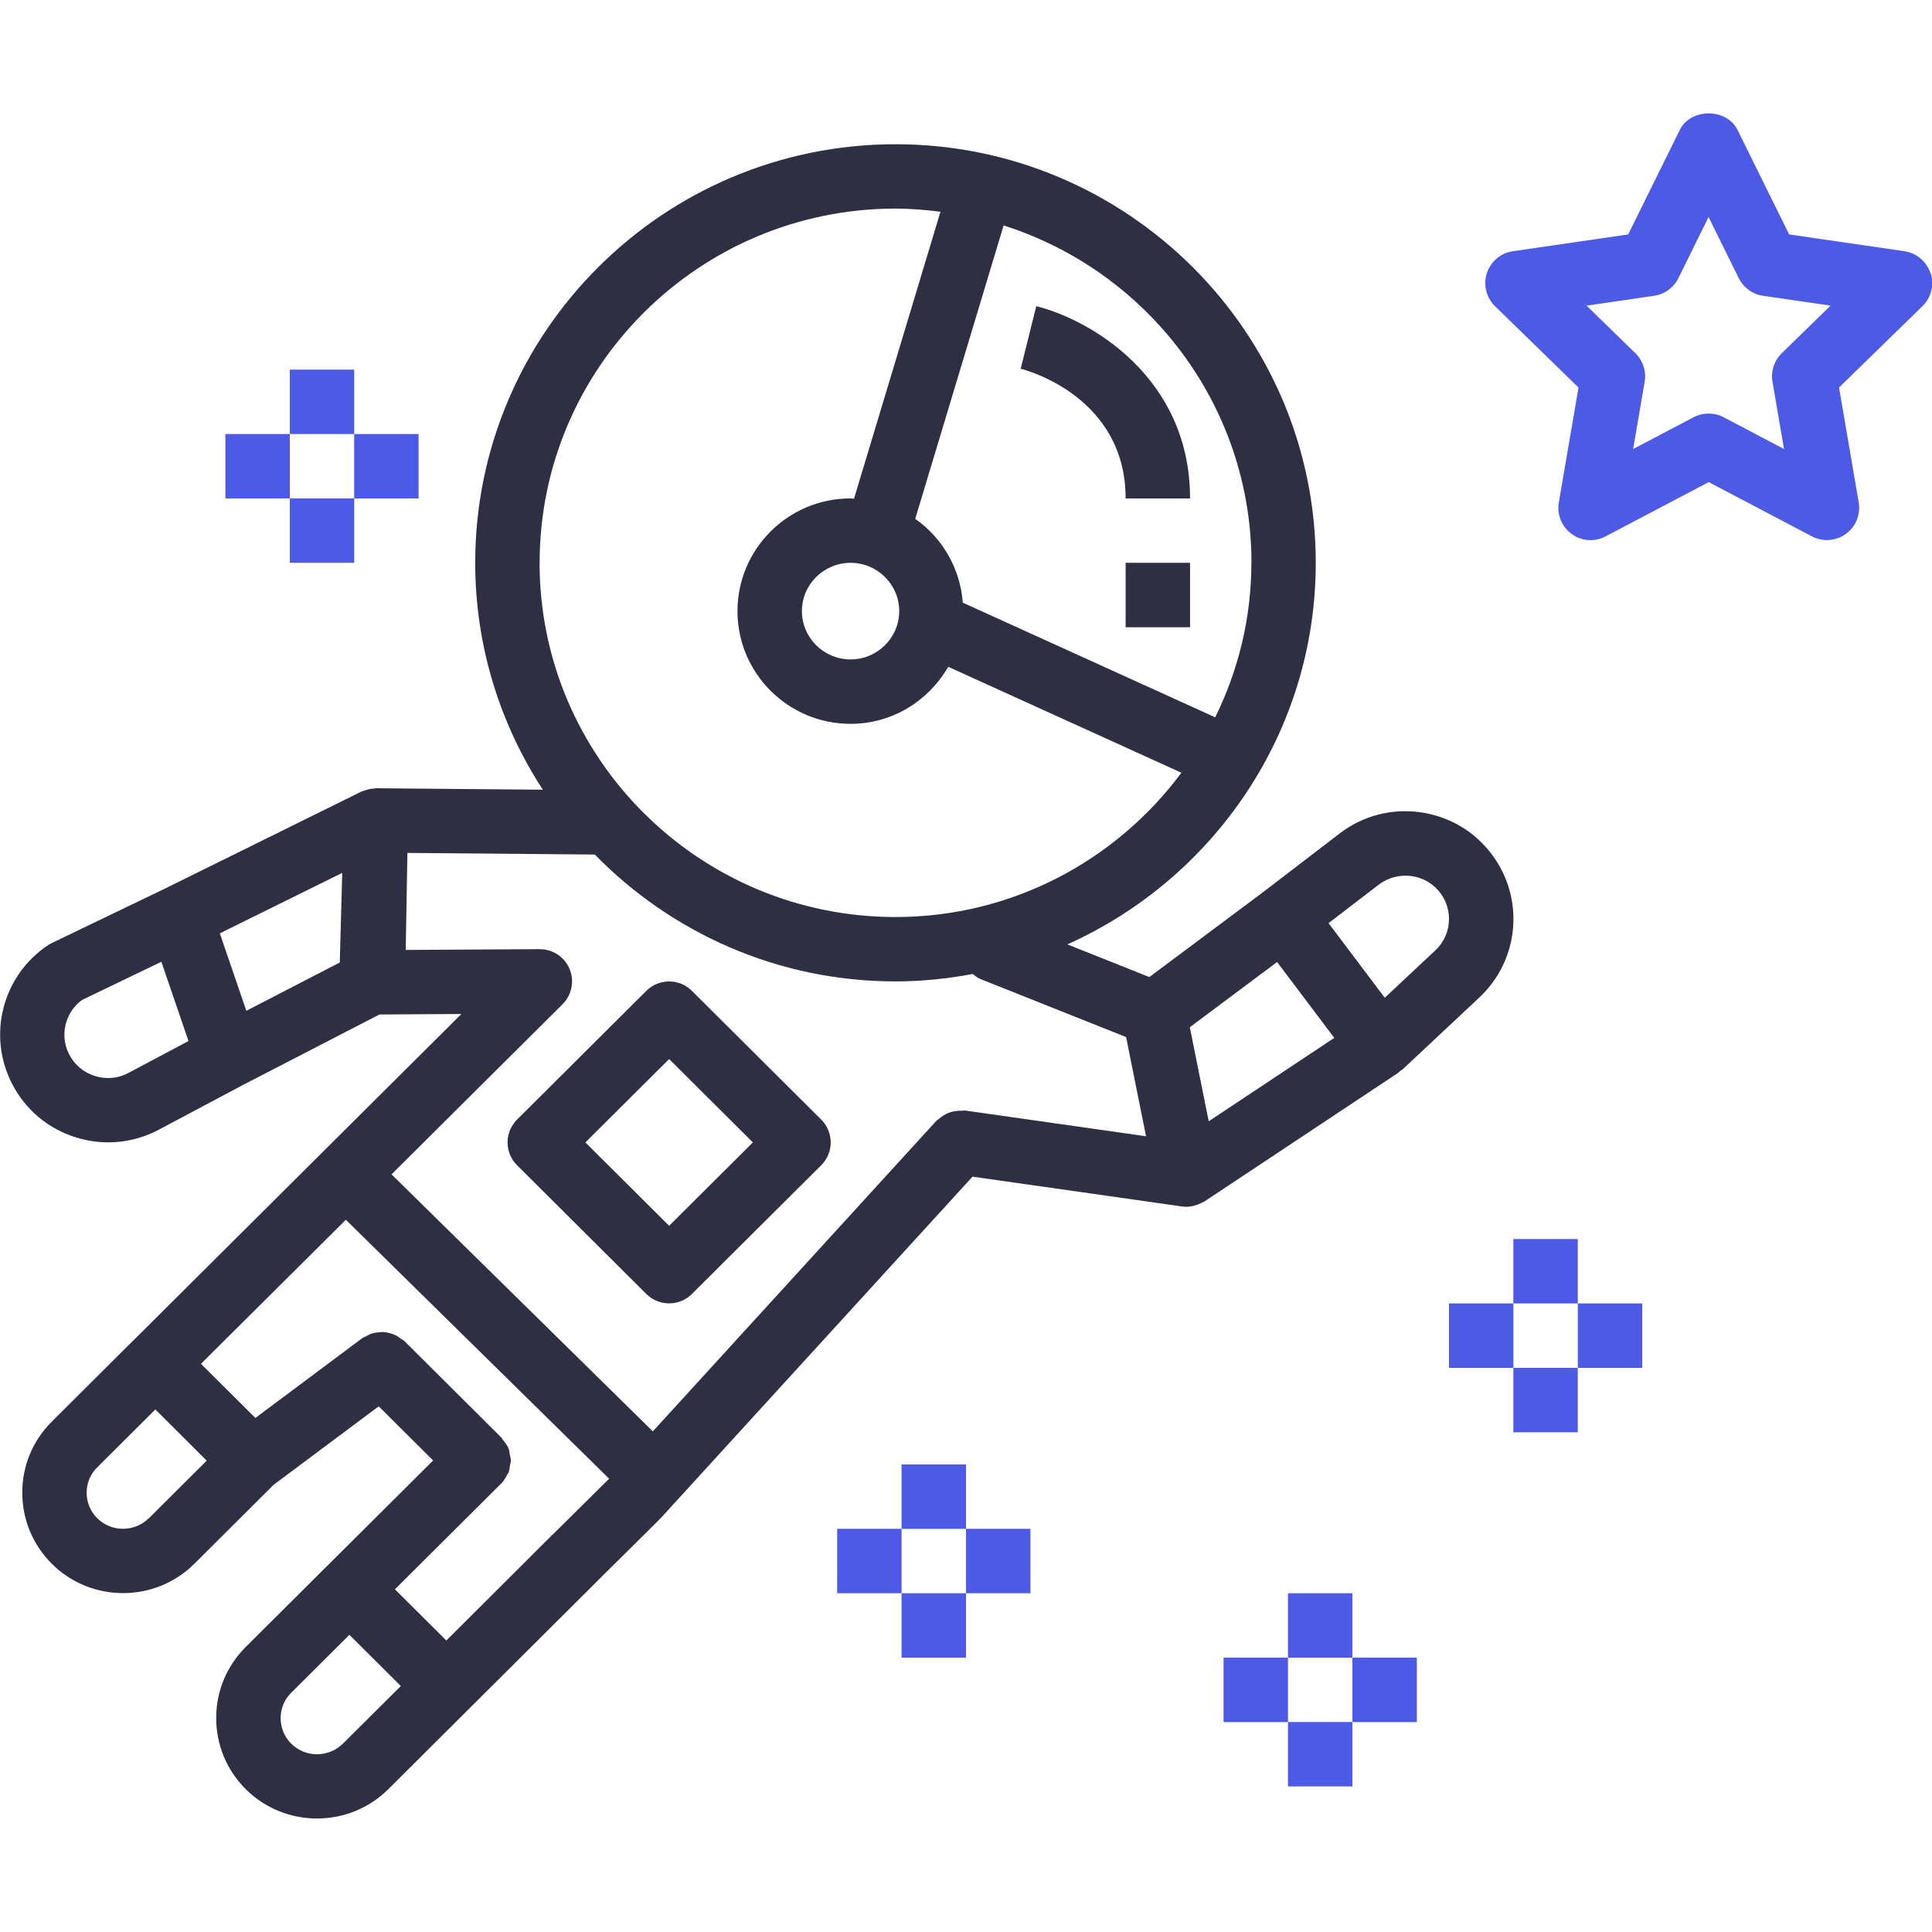
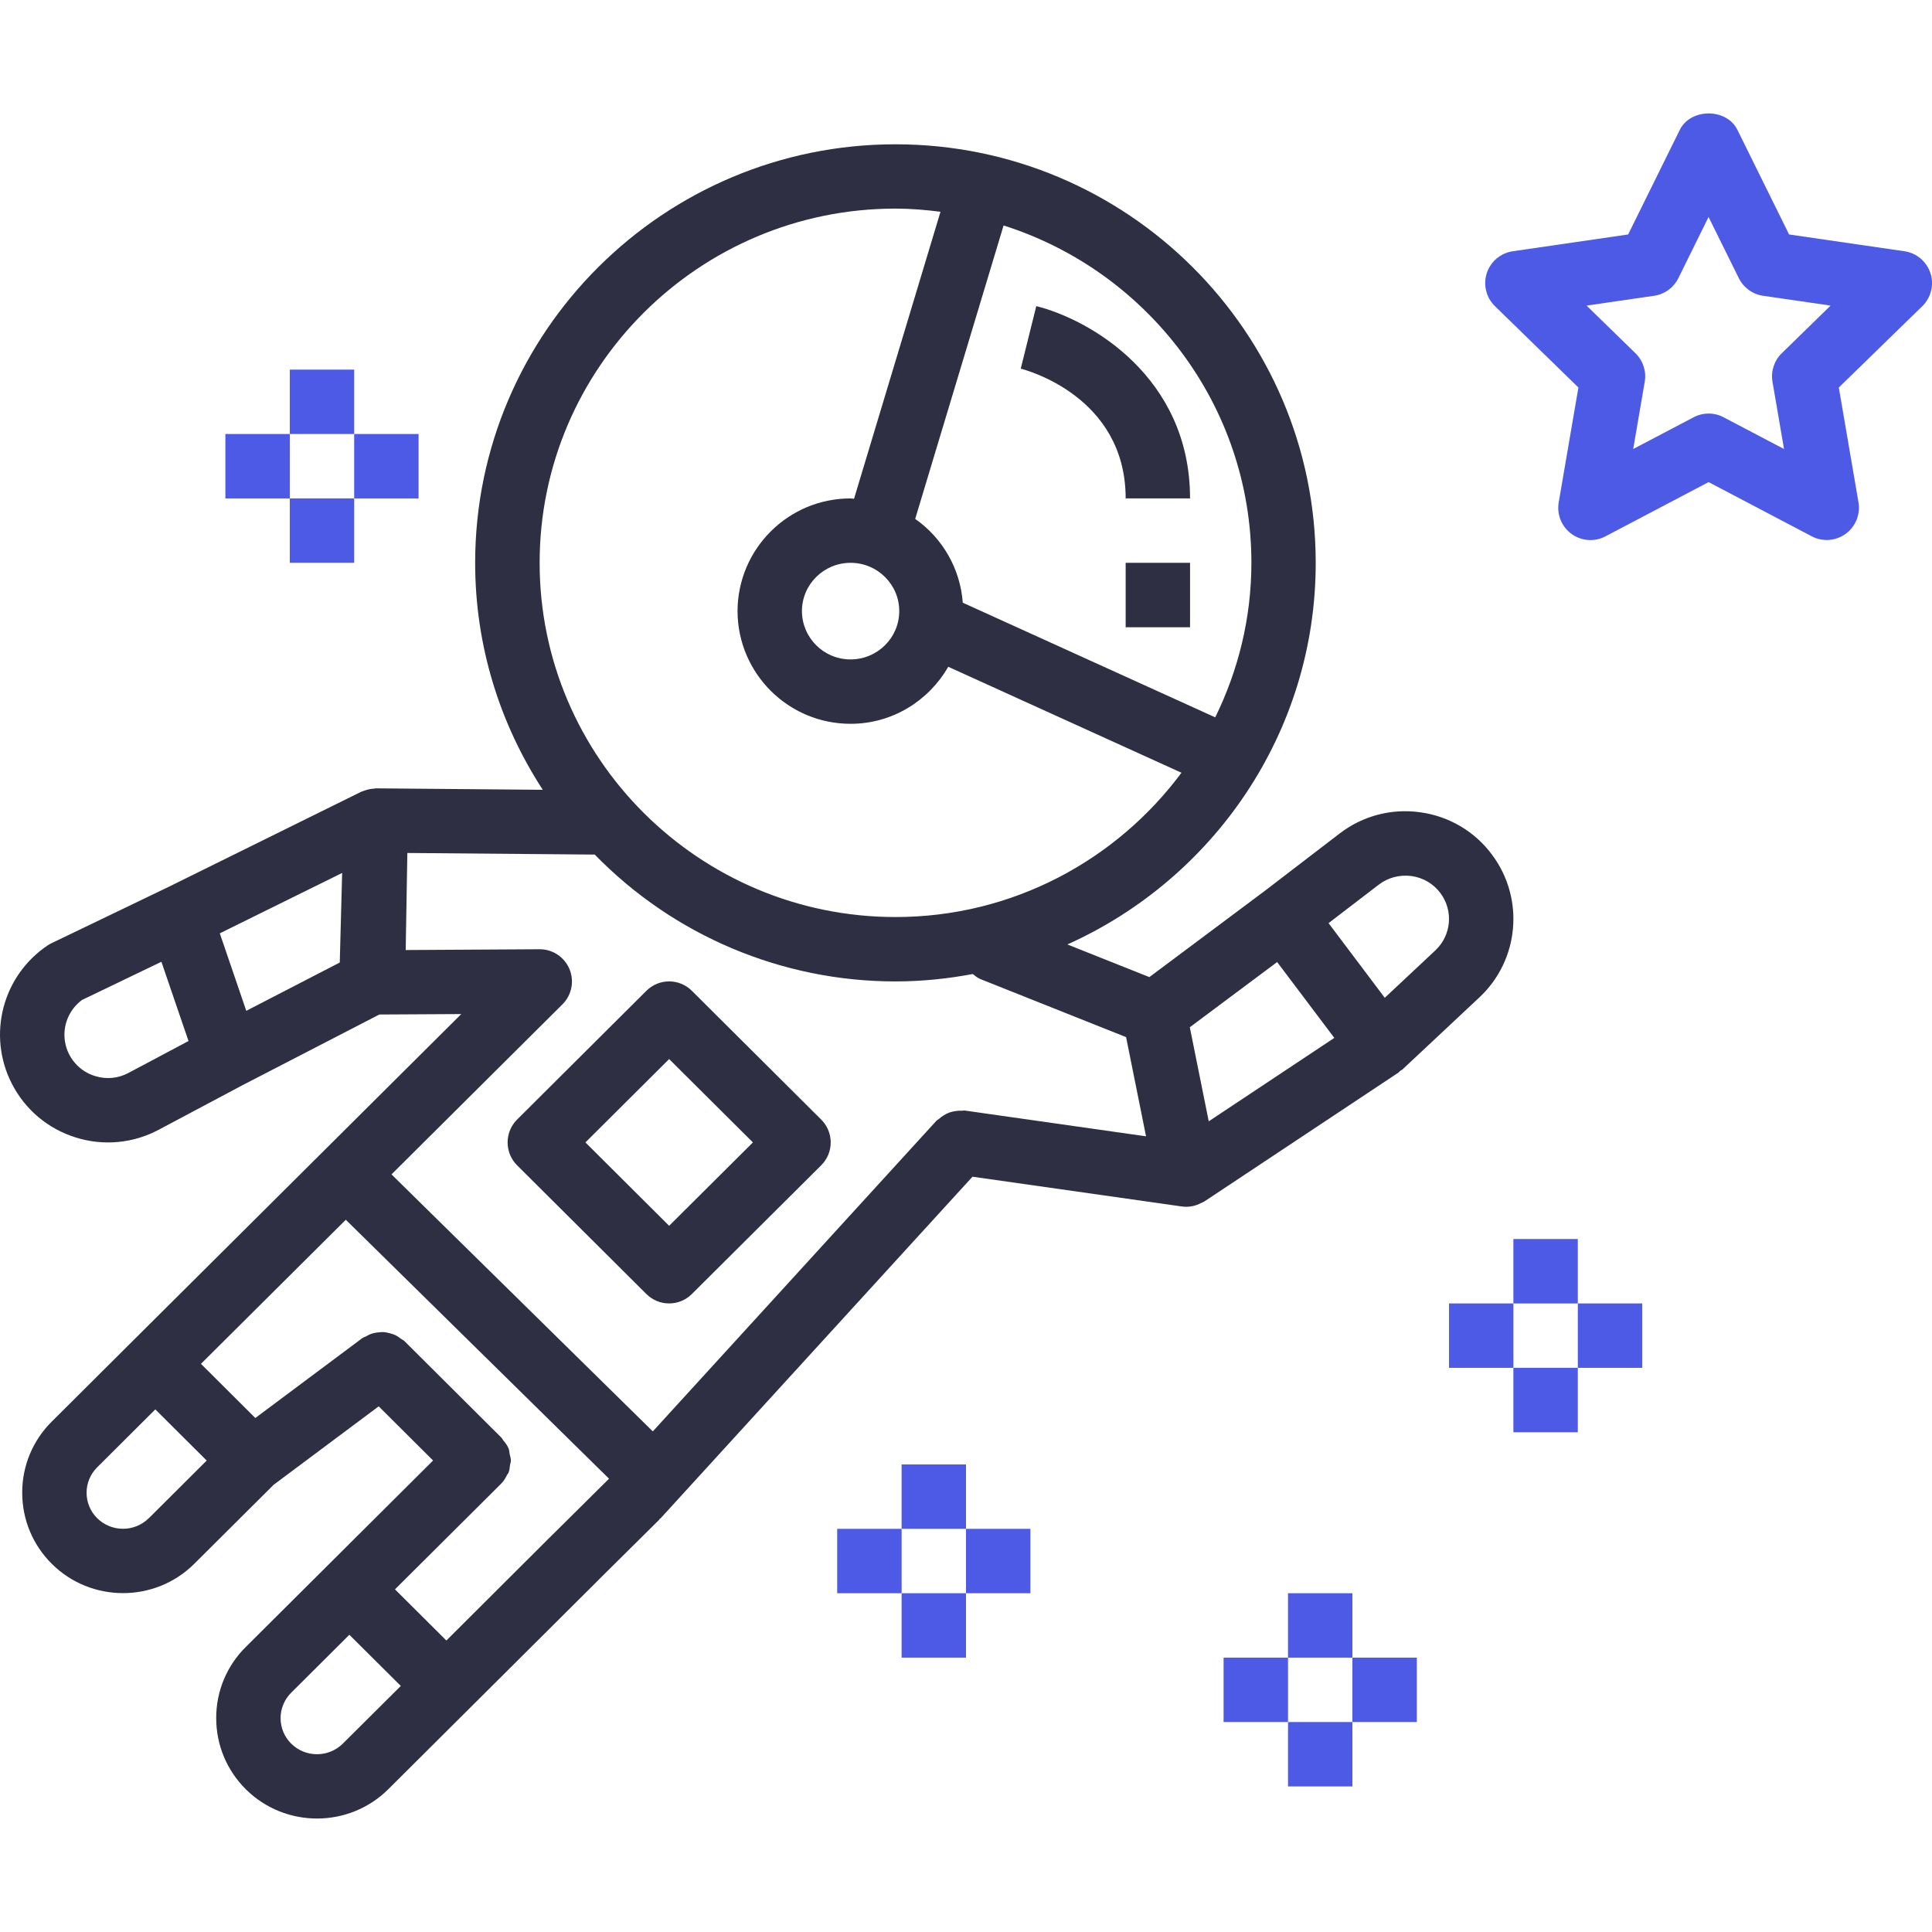
- <svg xmlns="http://www.w3.org/2000/svg" version="1.1" width="32" height="32" viewBox="0 0 32 32">
-   <path fill="#4d5ae5" d="M31.974 4.524c-0.063-0.193-0.229-0.333-0.43-0.363l-1.91-0.278-0.855-1.731c-0.179-0.365-0.777-0.365-0.956 0l-0.855 1.731-1.91 0.278c-0.201 0.029-0.367 0.17-0.431 0.363-0.062 0.193-0.011 0.405 0.135 0.547l1.383 1.348-0.326 1.903c-0.034 0.2 0.048 0.402 0.212 0.522 0.166 0.121 0.382 0.135 0.562 0.040l1.709-0.899 1.709 0.899c0.078 0.041 0.164 0.061 0.249 0.061 0.11 0 0.221-0.034 0.314-0.102 0.164-0.119 0.246-0.322 0.212-0.522l-0.326-1.903 1.383-1.348c0.145-0.142 0.197-0.354 0.135-0.547zM29.511 5.851c-0.125 0.122-0.183 0.299-0.153 0.472l0.191 1.114-1-0.526c-0.078-0.041-0.163-0.061-0.249-0.061s-0.17 0.020-0.249 0.061l-1.001 0.526 0.191-1.114c0.030-0.173-0.028-0.349-0.153-0.472l-0.81-0.789 1.119-0.163c0.174-0.025 0.324-0.134 0.402-0.292l0.5-1.013 0.5 1.013c0.078 0.157 0.228 0.267 0.402 0.292l1.119 0.163-0.809 0.789z" />
-   <path fill="#4d5ae5" d="M26.133 20.522h-1.067v1.067h1.067v-1.067z" />
-   <path fill="#4d5ae5" d="M26.133 22.656h-1.067v1.067h1.067v-1.067z" />
-   <path fill="#4d5ae5" d="M27.2 21.589h-1.067v1.067h1.067v-1.067z" />
-   <path fill="#4d5ae5" d="M25.067 21.589h-1.067v1.067h1.067v-1.067z" />
-   <path fill="#4d5ae5" d="M22.4 26.389h-1.067v1.067h1.067v-1.067z" />
-   <path fill="#4d5ae5" d="M22.4 28.522h-1.067v1.067h1.067v-1.067z" />
-   <path fill="#4d5ae5" d="M23.467 27.456h-1.067v1.067h1.067v-1.067z" />
-   <path fill="#4d5ae5" d="M21.333 27.456h-1.067v1.067h1.067v-1.067z" />
-   <path fill="#4d5ae5" d="M16 24.256h-1.067v1.067h1.067v-1.067z" />
-   <path fill="#4d5ae5" d="M16 26.389h-1.067v1.067h1.067v-1.067z" />
-   <path fill="#4d5ae5" d="M17.067 25.322h-1.067v1.067h1.067v-1.067z" />
-   <path fill="#4d5ae5" d="M14.933 25.322h-1.067v1.067h1.067v-1.067z" />
-   <path fill="#4d5ae5" d="M5.867 6.122h-1.067v1.067h1.067v-1.067z" />
-   <path fill="#4d5ae5" d="M5.867 8.255h-1.067v1.067h1.067v-1.067z" />
-   <path fill="#4d5ae5" d="M6.933 7.189h-1.067v1.067h1.067v-1.067z" />
-   <path fill="#4d5ae5" d="M4.8 7.189h-1.067v1.067h1.067v-1.067z" />
-   <path fill="#2e2f42" d="M24.715 14.159c-0.287-0.388-0.709-0.637-1.188-0.705-0.481-0.068-0.956 0.058-1.34 0.352l-1.252 0.96-1.898 1.417-1.358-0.541c2.421-1.086 4.114-3.508 4.114-6.32 0-3.823-3.123-6.933-6.961-6.933s-6.961 3.11-6.961 6.933c0 1.386 0.414 2.674 1.12 3.758l-2.764-0.024c-0.002 0-0.003 0-0.005 0-0.009 0-0.015 0.004-0.023 0.005-0.053 0.002-0.105 0.013-0.155 0.031-0.013 0.005-0.026 0.008-0.038 0.013-0.006 0.003-0.013 0.003-0.019 0.006l-3.233 1.596c-0.001 0-0.001 0-0.001 0.001l-1.893 0.911c-0.021 0.009-0.042 0.021-0.063 0.035-0.755 0.502-1.012 1.489-0.598 2.295 0.22 0.429 0.595 0.745 1.056 0.889 0.178 0.055 0.359 0.083 0.539 0.083 0.29 0 0.577-0.071 0.839-0.211l1.388-0.738 2.264-1.169 1.357-0.008-5.442 5.416c-0.001 0.001-0.001 0.001-0.002 0.001l-1.339 1.333c-0.316 0.315-0.49 0.732-0.49 1.178s0.174 0.863 0.49 1.179c0.325 0.323 0.752 0.485 1.179 0.485s0.854-0.162 1.18-0.485l1.314-1.309 1.741-1.3 0.901 0.897-1.762 1.754c-0 0.001-0.001 0.001-0.002 0.001l-1.339 1.333c-0.316 0.315-0.49 0.732-0.49 1.178s0.174 0.863 0.49 1.179c0.325 0.323 0.753 0.485 1.18 0.485s0.855-0.162 1.18-0.485l3.482-3.467c0.001-0.001 0.001-0.001 0.001-0.002l1.010-1-0.004-0.004c0.006-0.006 0.015-0.009 0.022-0.015l5.166-5.658 3.471 0.494c0.025 0.004 0.050 0.005 0.075 0.005 0.065 0 0.127-0.015 0.187-0.038 0.018-0.006 0.033-0.015 0.050-0.023 0.019-0.010 0.039-0.015 0.058-0.027l3.213-2.133c0.012-0.008 0.018-0.021 0.029-0.029 0.013-0.010 0.029-0.014 0.041-0.026l1.271-1.191c0.662-0.62 0.753-1.635 0.212-2.362zM2.13 17.77c-0.173 0.093-0.37 0.111-0.558 0.052-0.187-0.058-0.338-0.186-0.427-0.358-0.161-0.314-0.068-0.695 0.214-0.902l1.314-0.632 0.449 1.313-0.992 0.527zM5.628 15.942l-1.548 0.8-0.439-1.283 2.027-1.001-0.040 1.484zM20.727 9.322c0 0.918-0.219 1.785-0.599 2.559l-4.181-1.899c-0.044-0.573-0.341-1.075-0.788-1.388l1.464-4.86c2.378 0.756 4.105 2.974 4.105 5.588zM8.938 9.322c0-3.235 2.644-5.867 5.894-5.867 0.253 0 0.5 0.021 0.745 0.052l-1.432 4.754c-0.019-0.001-0.037-0.006-0.057-0.006-1.033 0-1.873 0.837-1.873 1.867s0.84 1.867 1.873 1.867c0.694 0 1.294-0.383 1.618-0.945l3.862 1.755c-1.075 1.446-2.795 2.39-4.737 2.39-3.25 0-5.894-2.632-5.894-5.867zM14.894 10.122c0 0.441-0.362 0.8-0.806 0.8s-0.806-0.359-0.806-0.8c0-0.441 0.362-0.8 0.806-0.8s0.806 0.359 0.806 0.8zM2.465 25.146c-0.236 0.234-0.619 0.234-0.854 0.001-0.114-0.114-0.176-0.263-0.176-0.423s0.062-0.309 0.176-0.421l0.962-0.958 0.851 0.848-0.959 0.955zM5.679 28.88c-0.236 0.234-0.619 0.235-0.855 0.001-0.114-0.114-0.176-0.263-0.176-0.423s0.062-0.309 0.176-0.421l0.963-0.959 0.852 0.848-0.96 0.955zM9.16 25.411c-0.001 0-0.001 0-0.002 0.001l-1.765 1.76-0.852-0.848 1.763-1.755c0 0 0 0 0-0s0.001-0.001 0.002-0.001c0.040-0.040 0.065-0.088 0.090-0.135 0.007-0.014 0.020-0.026 0.026-0.040 0.017-0.041 0.019-0.085 0.026-0.129 0.003-0.025 0.014-0.047 0.014-0.073 0-0.036-0.013-0.070-0.020-0.106-0.006-0.032-0.006-0.065-0.019-0.095-0.020-0.050-0.055-0.094-0.091-0.138-0.010-0.012-0.014-0.027-0.025-0.038 0 0 0 0-0.001 0s-0.001-0.002-0.001-0.002l-1.607-1.6c-0.017-0.017-0.039-0.024-0.058-0.038-0.028-0.022-0.055-0.042-0.087-0.058-0.030-0.015-0.061-0.024-0.093-0.033-0.034-0.010-0.067-0.017-0.103-0.020-0.033-0.002-0.063 0.001-0.095 0.005-0.036 0.004-0.069 0.009-0.104 0.020-0.034 0.011-0.063 0.027-0.094 0.045-0.020 0.011-0.042 0.015-0.061 0.029l-1.773 1.324-0.901-0.897 2.399-2.386 4.361 4.289-0.928 0.919zM15.979 18.394c-0.015-0.002-0.030 0.004-0.045 0.003-0.039-0.002-0.076 0.001-0.115 0.007-0.030 0.005-0.059 0.011-0.088 0.021-0.034 0.012-0.065 0.028-0.097 0.047-0.030 0.018-0.057 0.037-0.083 0.061-0.013 0.011-0.028 0.017-0.040 0.029l-4.698 5.146-4.328-4.257 2.833-2.818c0.209-0.208 0.21-0.546 0.002-0.755-0.105-0.105-0.243-0.157-0.381-0.156v-0.001l-2.219 0.013 0.028-1.607 3.104 0.027c1.265 1.294 3.029 2.101 4.981 2.101 0.437 0 0.864-0.045 1.279-0.123 0.040 0.032 0.079 0.065 0.13 0.085l2.41 0.96 0.152 0.758 0.178 0.885-3.003-0.427zM20.020 18.572l-0.313-1.558 1.446-1.080 0.947 1.257-2.080 1.381zM23.774 15.741l-0.838 0.785-0.931-1.236 0.831-0.637c0.155-0.119 0.351-0.168 0.543-0.143 0.193 0.027 0.364 0.128 0.48 0.284 0.217 0.292 0.18 0.699-0.085 0.947z" />
-   <path fill="#2e2f42" d="M13.602 18.544l-2.143-2.133c-0.207-0.207-0.545-0.207-0.753 0l-2.142 2.133c-0.1 0.101-0.157 0.236-0.157 0.378s0.056 0.278 0.157 0.378l2.142 2.133c0.104 0.103 0.241 0.155 0.377 0.155s0.273-0.052 0.376-0.155l2.143-2.133c0.1-0.1 0.157-0.236 0.157-0.378s-0.057-0.278-0.157-0.378zM11.083 20.303l-1.387-1.381 1.387-1.381 1.387 1.381-1.387 1.381z" />
-   <path fill="#2e2f42" d="M17.164 5.071l-0.258 1.036c0.071 0.018 1.738 0.452 1.738 2.149h1.067c-0-2.017-1.666-2.965-2.547-3.185z" />
-   <path fill="#2e2f42" d="M19.711 9.322h-1.067v1.067h1.067v-1.067z" />
+ <svg xmlns="http://www.w3.org/2000/svg" width="64" height="64" fill="none">
+   <path fill="#4D5AE5" d="M63.948 9.048a1.068 1.068 0 0 0-.86-.725l-3.822-.556-1.71-3.462c-.358-.73-1.553-.73-1.912 0l-1.71 3.462-3.82.556a1.066 1.066 0 0 0-.592 1.819l2.765 2.695-.653 3.806c-.068.4.096.804.424 1.043.332.241.765.271 1.124.081L56.6 15.97l3.418 1.797a1.068 1.068 0 0 0 1.547-1.124l-.652-3.806 2.766-2.695a1.07 1.07 0 0 0 .27-1.094Zm-4.926 2.654c-.25.244-.366.598-.306.944l.382 2.228-2.001-1.051a1.063 1.063 0 0 0-.994 0l-2.001 1.051.382-2.228a1.068 1.068 0 0 0-.307-.944l-1.62-1.579 2.238-.325c.348-.05.648-.269.803-.584l1-2.026L57.6 9.214c.156.315.456.534.804.584l2.237.325-1.618 1.579ZM52.267 41.044h-2.134v2.134h2.134v-2.134ZM52.267 45.311h-2.134v2.134h2.134V45.31Z" />
+   <path fill="#4D5AE5" d="M54.4 43.178h-2.133v2.133H54.4v-2.133ZM50.134 43.178H48v2.133h2.134v-2.133ZM44.8 52.778h-2.133v2.133H44.8v-2.133ZM44.8 57.045h-2.133v2.133H44.8v-2.133ZM46.934 54.911H44.8v2.134h2.134V54.91Z" />
+   <path fill="#4D5AE5" d="M42.667 54.911h-2.134v2.134h2.134V54.91ZM32 48.511h-2.133v2.134H32V48.51ZM32 52.778h-2.133v2.133H32v-2.133ZM34.133 50.645H32v2.133h2.133v-2.133ZM29.867 50.645h-2.134v2.133h2.134v-2.133ZM11.733 12.244H9.6v2.133h2.133v-2.133ZM11.733 16.51H9.6v2.134h2.133v-2.133ZM13.866 14.377h-2.133v2.134h2.133v-2.134ZM9.6 14.377H7.466v2.134H9.6v-2.134Z" />
+   <path fill="#2E2F42" d="M49.43 28.319a3.548 3.548 0 0 0-2.377-1.41 3.553 3.553 0 0 0-2.68.705l-2.503 1.919h-.001l-3.795 2.835-2.716-1.082c4.842-2.172 8.227-7.016 8.227-12.64C43.585 11 37.34 4.78 29.663 4.78 21.986 4.78 15.74 11 15.74 18.646c0 2.771.828 5.348 2.24 7.517l-5.528-.048h-.01c-.017 0-.03.009-.047.01a1.04 1.04 0 0 0-.31.061c-.026.01-.052.015-.077.027-.012.005-.025.006-.038.013l-6.466 3.193h-.002l-3.787 1.822a.82.82 0 0 0-.126.07A3.56 3.56 0 0 0 .393 35.9c.44.858 1.19 1.49 2.112 1.779a3.558 3.558 0 0 0 2.757-.257l2.776-1.476 4.528-2.339 2.714-.015-10.884 10.83c0 .002-.002.002-.003.003l-2.677 2.666a3.298 3.298 0 0 0-.98 2.356c0 .89.347 1.727.98 2.357.65.647 1.504.97 2.358.97.856 0 1.709-.323 2.36-.97l2.629-2.617 3.482-2.6 1.801 1.794-3.523 3.508-.003.003-2.678 2.666a3.298 3.298 0 0 0-.98 2.355c0 .89.348 1.727.98 2.358.65.646 1.505.97 2.36.97.854 0 1.71-.324 2.36-.97l2.679-2.667 4.285-4.266c0-.002 0-.003.002-.004l2.019-2-.008-.007c.013-.013.031-.017.044-.031L32.215 38.98l6.942.987a1.052 1.052 0 0 0 .525-.066c.035-.013.066-.03.1-.047.038-.019.078-.03.114-.054l6.427-4.267c.024-.016.036-.041.059-.059.025-.02.057-.028.08-.05l2.544-2.383a3.558 3.558 0 0 0 .423-4.723ZM4.26 35.54c-.346.186-.74.223-1.116.104a1.43 1.43 0 0 1-.425-2.52l2.628-1.264.632 1.849.266.776L4.26 35.54Zm6.995-3.655-3.097 1.6-.51-1.494-.367-1.073 4.053-2-.079 2.967Zm30.199-13.241c0 1.837-.438 3.57-1.198 5.119l-8.363-3.798a3.722 3.722 0 0 0-1.576-2.776l2.928-9.72C38 8.98 41.454 13.416 41.454 18.643Zm-23.578 0c0-6.47 5.289-11.734 11.789-11.734.506 0 1 .043 1.49.105l-2.864 9.507c-.038 0-.075-.011-.114-.011a3.743 3.743 0 0 0-3.745 3.733 3.743 3.743 0 0 0 3.745 3.733c1.389 0 2.589-.766 3.236-1.889l7.725 3.51c-2.15 2.893-5.59 4.78-9.473 4.78-6.5 0-11.789-5.265-11.789-11.734Zm11.913 1.6c0 .882-.724 1.6-1.612 1.6a1.608 1.608 0 0 1-1.612-1.6c0-.882.723-1.6 1.612-1.6.889 0 1.612.718 1.612 1.6ZM4.929 50.292a1.217 1.217 0 0 1-1.708.002 1.187 1.187 0 0 1 0-1.689l1.924-1.917 1.702 1.695-1.917 1.91Zm6.428 7.467a1.216 1.216 0 0 1-1.71.002 1.188 1.188 0 0 1 0-1.689l1.926-1.918.805.801.899.894-1.92 1.91Zm6.964-6.937-.004.002-3.53 3.52-.805-.801-.898-.894 3.527-3.51v-.002s.002 0 .003-.002c.08-.08.13-.176.18-.27.013-.028.04-.052.052-.08.033-.083.038-.171.05-.258.007-.049.028-.095.028-.145 0-.071-.025-.14-.04-.211-.013-.064-.013-.13-.037-.191-.04-.1-.11-.189-.183-.275-.02-.024-.027-.054-.05-.076h-.001l-.002-.004-3.214-3.2c-.034-.034-.078-.048-.116-.077a1.026 1.026 0 0 0-.174-.115.99.99 0 0 0-.187-.065 1.022 1.022 0 0 0-.206-.04 1.035 1.035 0 0 0-.19.01 1.068 1.068 0 0 0-.209.04.99.99 0 0 0-.188.09c-.04.022-.085.03-.122.057l-3.547 2.648-1.801-1.794 4.798-4.773 8.72 8.578-1.854 1.838Zm13.637-14.034c-.03-.004-.06.008-.09.006a1.044 1.044 0 0 0-.23.014c-.061.01-.119.022-.177.042a.981.981 0 0 0-.193.094c-.06.036-.114.075-.166.123-.026.022-.057.033-.08.058l-9.397 10.292-8.656-8.514 5.666-5.636a1.068 1.068 0 0 0-.759-1.822l-4.437.026.055-3.215 6.208.053a13.897 13.897 0 0 0 9.963 4.202c.875 0 1.728-.09 2.559-.245.08.064.159.129.26.17l4.819 1.92.305 1.516.356 1.77-6.006-.854Zm8.083.357-.627-3.116 2.893-2.16.758 1.005 1.136 1.508-4.16 2.763Zm7.507-5.662-1.676 1.57-1.862-2.473 1.663-1.274c.31-.24.701-.336 1.085-.286.387.054.728.256.96.568.434.584.36 1.398-.17 1.895Z" />
+   <path fill="#2E2F42" d="m27.204 37.088-4.286-4.267a1.066 1.066 0 0 0-1.505 0l-4.285 4.267a1.072 1.072 0 0 0 0 1.513l4.285 4.266a1.066 1.066 0 0 0 1.505 0l4.286-4.266a1.067 1.067 0 0 0 0-1.513Zm-5.038 3.518-2.773-2.762 2.773-2.761 2.775 2.761-2.775 2.762ZM34.328 10.142l-.515 2.071c.142.035 3.476.904 3.476 4.298h2.133c0-4.034-3.331-5.931-5.093-6.37ZM39.422 18.644h-2.133v2.134h2.133v-2.134Z" />
</svg>
